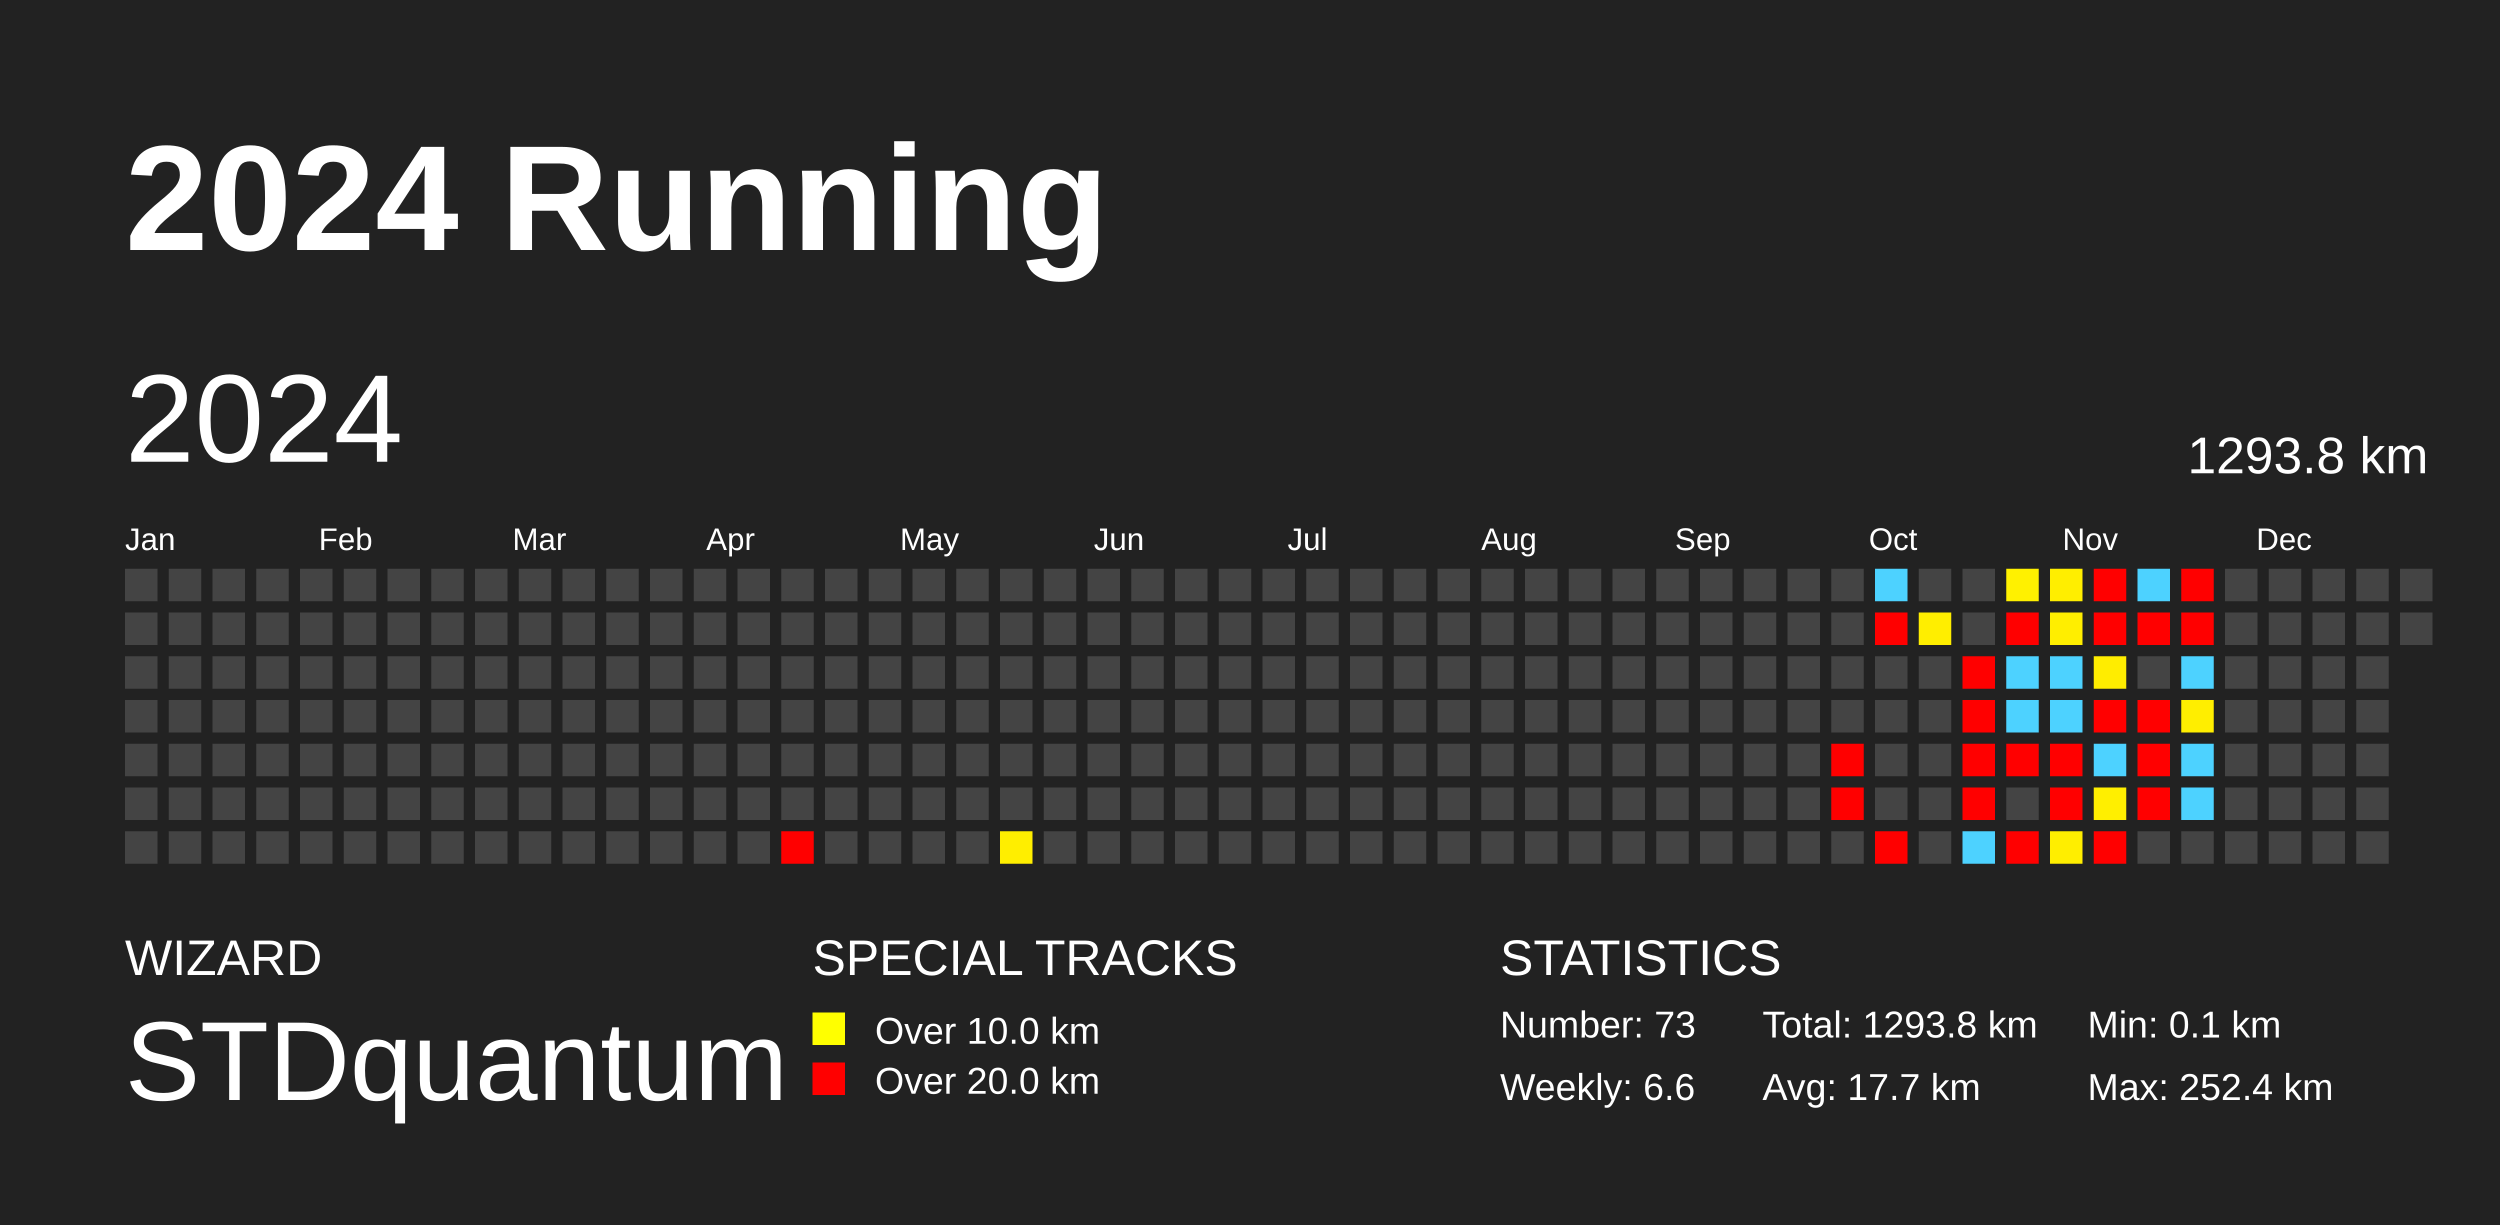
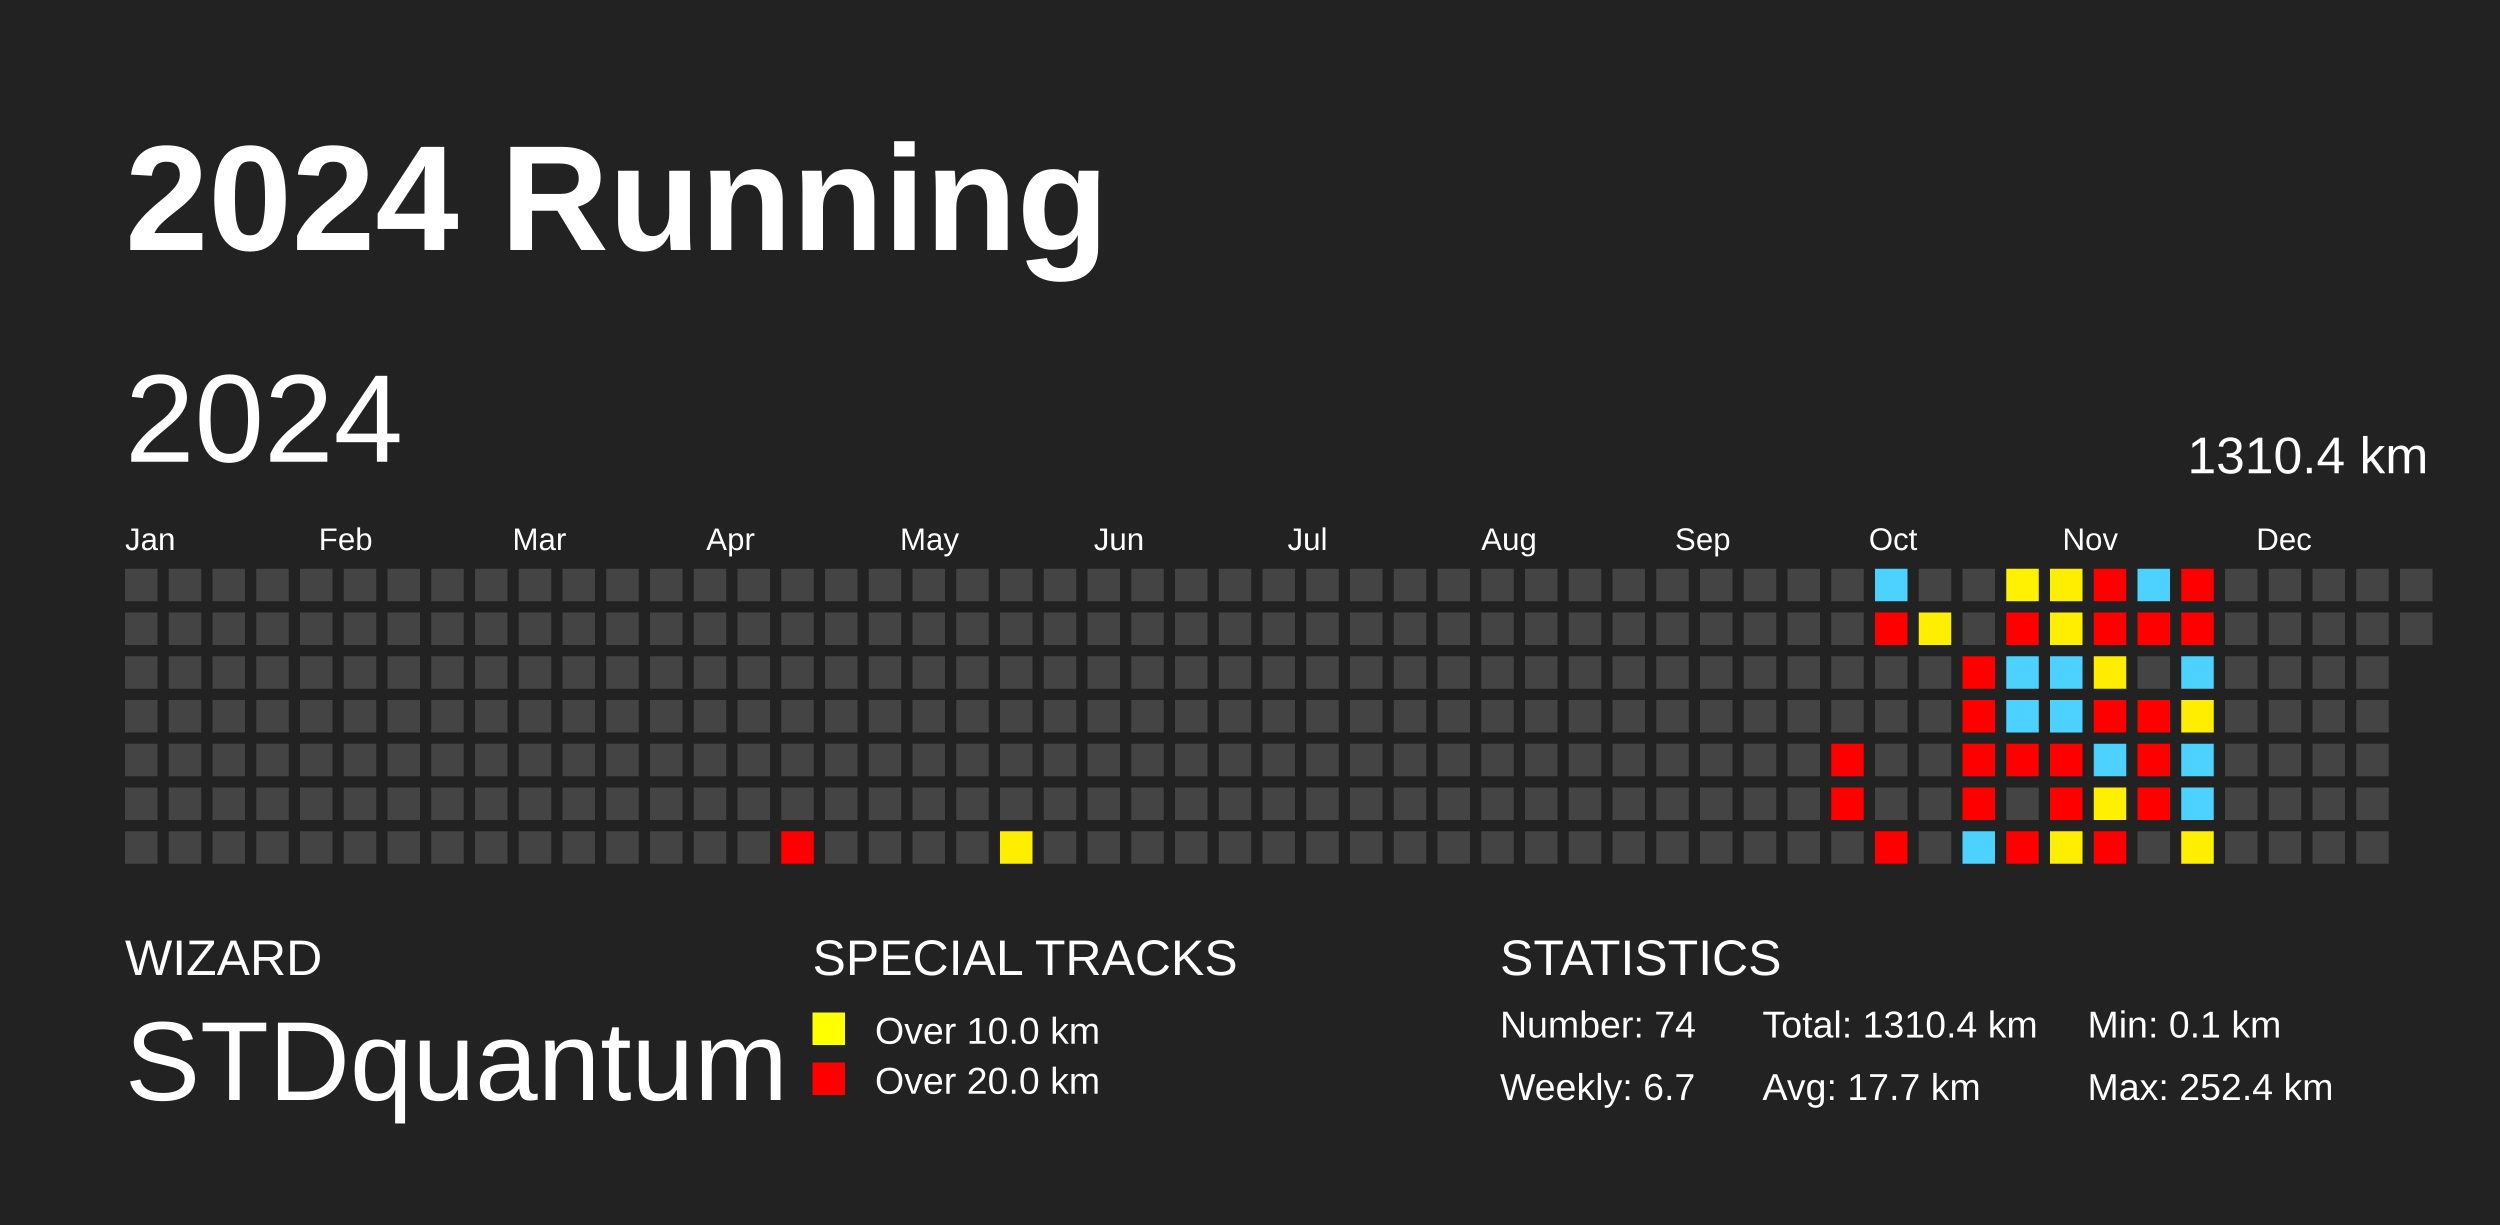
<svg xmlns="http://www.w3.org/2000/svg" baseProfile="full" height="98mm" version="1.1" viewBox="0,0,200,98" width="200mm">
  <defs />
  <rect fill="#222222" height="98" width="200" x="0" y="0" />
  <text fill="#FFFFFF" style="font-size:12px; font-family:Arial; font-weight:bold;" x="10" y="20">2024 Running</text>
  <text fill="#FFFFFF" style="font-size:4px; font-family:Arial" x="10" y="78">WIZARD</text>
  <text fill="#FFFFFF" style="font-size:9px; font-family:Arial" x="10" y="88">STDquantum</text>
  <text fill="#FFFFFF" style="font-size:4px; font-family:Arial" x="65" y="78">SPECIAL TRACKS</text>
  <rect fill="yellow" height="2.6" width="2.6" x="65" y="81" />
  <text fill="#FFFFFF" style="font-size:3px; font-family:Arial" x="70" y="83.5">Over 10.0 km</text>
  <rect fill="red" height="2.6" width="2.6" x="65" y="85" />
  <text fill="#FFFFFF" style="font-size:3px; font-family:Arial" x="70" y="87.5">Over 20.0 km</text>
  <text fill="#FFFFFF" style="font-size:4px; font-family:Arial" x="120" y="78">STATISTICS</text>
-   <text fill="#FFFFFF" style="font-size:3px; font-family:Arial" x="120" y="83">Number: 73</text>
-   <text fill="#FFFFFF" style="font-size:3px; font-family:Arial" x="120" y="88">Weekly: 6.6</text>
-   <text fill="#FFFFFF" style="font-size:3px; font-family:Arial" x="141" y="83">Total: 1293.8 km</text>
+   <text fill="#FFFFFF" style="font-size:3px; font-family:Arial" x="120" y="83">Number: 74</text>
+   <text fill="#FFFFFF" style="font-size:3px; font-family:Arial" x="120" y="88">Weekly: 6.7</text>
+   <text fill="#FFFFFF" style="font-size:3px; font-family:Arial" x="141" y="83">Total: 1310.4 km</text>
  <text fill="#FFFFFF" style="font-size:3px; font-family:Arial" x="141" y="88">Avg: 17.7 km</text>
  <text fill="#FFFFFF" style="font-size:3px; font-family:Arial" x="167" y="83">Min: 0.1 km</text>
  <text fill="#FFFFFF" style="font-size:3px; font-family:Arial" x="167" y="88">Max: 252.4 km</text>
  <text dominant-baseline="hanging" fill="#FFFFFF" style="font-size:10.0px; font-family:Arial;" x="10" y="30">2024</text>
-   <text dominant-baseline="hanging" fill="#FFFFFF" style="font-size:4.125px; font-family:Arial;" x="175" y="35">1293.8 km</text>
+   <text dominant-baseline="hanging" fill="#FFFFFF" style="font-size:4.125px; font-family:Arial;" x="175" y="35">1310.4 km</text>
  <text fill="#FFFFFF" style="font-size:2.5px; font-family:Arial" x="10.0" y="44">Jan</text>
  <text fill="#FFFFFF" style="font-size:2.5px; font-family:Arial" x="25.5" y="44">Feb</text>
  <text fill="#FFFFFF" style="font-size:2.5px; font-family:Arial" x="41.0" y="44">Mar</text>
  <text fill="#FFFFFF" style="font-size:2.5px; font-family:Arial" x="56.5" y="44">Apr</text>
  <text fill="#FFFFFF" style="font-size:2.5px; font-family:Arial" x="72.0" y="44">May</text>
  <text fill="#FFFFFF" style="font-size:2.5px; font-family:Arial" x="87.5" y="44">Jun</text>
  <text fill="#FFFFFF" style="font-size:2.5px; font-family:Arial" x="103.0" y="44">Jul</text>
  <text fill="#FFFFFF" style="font-size:2.5px; font-family:Arial" x="118.5" y="44">Aug</text>
  <text fill="#FFFFFF" style="font-size:2.5px; font-family:Arial" x="134.0" y="44">Sep</text>
  <text fill="#FFFFFF" style="font-size:2.5px; font-family:Arial" x="149.5" y="44">Oct</text>
  <text fill="#FFFFFF" style="font-size:2.5px; font-family:Arial" x="165.0" y="44">Nov</text>
  <text fill="#FFFFFF" style="font-size:2.5px; font-family:Arial" x="180.5" y="44">Dec</text>
  <rect fill="#444444" height="2.6" width="2.6" x="10.0" y="45.5" />
  <rect fill="#444444" height="2.6" width="2.6" x="10.0" y="49.0" />
  <rect fill="#444444" height="2.6" width="2.6" x="10.0" y="52.5" />
  <rect fill="#444444" height="2.6" width="2.6" x="10.0" y="56.0" />
  <rect fill="#444444" height="2.6" width="2.6" x="10.0" y="59.5" />
  <rect fill="#444444" height="2.6" width="2.6" x="10.0" y="63.0" />
  <rect fill="#444444" height="2.6" width="2.6" x="10.0" y="66.5" />
  <rect fill="#444444" height="2.6" width="2.6" x="13.5" y="45.5" />
  <rect fill="#444444" height="2.6" width="2.6" x="13.5" y="49.0" />
  <rect fill="#444444" height="2.6" width="2.6" x="13.5" y="52.5" />
  <rect fill="#444444" height="2.6" width="2.6" x="13.5" y="56.0" />
  <rect fill="#444444" height="2.6" width="2.6" x="13.5" y="59.5" />
  <rect fill="#444444" height="2.6" width="2.6" x="13.5" y="63.0" />
  <rect fill="#444444" height="2.6" width="2.6" x="13.5" y="66.5" />
  <rect fill="#444444" height="2.6" width="2.6" x="17.0" y="45.5" />
  <rect fill="#444444" height="2.6" width="2.6" x="17.0" y="49.0" />
  <rect fill="#444444" height="2.6" width="2.6" x="17.0" y="52.5" />
  <rect fill="#444444" height="2.6" width="2.6" x="17.0" y="56.0" />
  <rect fill="#444444" height="2.6" width="2.6" x="17.0" y="59.5" />
  <rect fill="#444444" height="2.6" width="2.6" x="17.0" y="63.0" />
  <rect fill="#444444" height="2.6" width="2.6" x="17.0" y="66.5" />
  <rect fill="#444444" height="2.6" width="2.6" x="20.5" y="45.5" />
  <rect fill="#444444" height="2.6" width="2.6" x="20.5" y="49.0" />
  <rect fill="#444444" height="2.6" width="2.6" x="20.5" y="52.5" />
  <rect fill="#444444" height="2.6" width="2.6" x="20.5" y="56.0" />
  <rect fill="#444444" height="2.6" width="2.6" x="20.5" y="59.5" />
  <rect fill="#444444" height="2.6" width="2.6" x="20.5" y="63.0" />
  <rect fill="#444444" height="2.6" width="2.6" x="20.5" y="66.5" />
  <rect fill="#444444" height="2.6" width="2.6" x="24.0" y="45.5" />
  <rect fill="#444444" height="2.6" width="2.6" x="24.0" y="49.0" />
  <rect fill="#444444" height="2.6" width="2.6" x="24.0" y="52.5" />
  <rect fill="#444444" height="2.6" width="2.6" x="24.0" y="56.0" />
  <rect fill="#444444" height="2.6" width="2.6" x="24.0" y="59.5" />
  <rect fill="#444444" height="2.6" width="2.6" x="24.0" y="63.0" />
  <rect fill="#444444" height="2.6" width="2.6" x="24.0" y="66.5" />
  <rect fill="#444444" height="2.6" width="2.6" x="27.5" y="45.5" />
  <rect fill="#444444" height="2.6" width="2.6" x="27.5" y="49.0" />
  <rect fill="#444444" height="2.6" width="2.6" x="27.5" y="52.5" />
  <rect fill="#444444" height="2.6" width="2.6" x="27.5" y="56.0" />
  <rect fill="#444444" height="2.6" width="2.6" x="27.5" y="59.5" />
  <rect fill="#444444" height="2.6" width="2.6" x="27.5" y="63.0" />
  <rect fill="#444444" height="2.6" width="2.6" x="27.5" y="66.5" />
  <rect fill="#444444" height="2.6" width="2.6" x="31.0" y="45.5" />
  <rect fill="#444444" height="2.6" width="2.6" x="31.0" y="49.0" />
  <rect fill="#444444" height="2.6" width="2.6" x="31.0" y="52.5" />
  <rect fill="#444444" height="2.6" width="2.6" x="31.0" y="56.0" />
  <rect fill="#444444" height="2.6" width="2.6" x="31.0" y="59.5" />
  <rect fill="#444444" height="2.6" width="2.6" x="31.0" y="63.0" />
  <rect fill="#444444" height="2.6" width="2.6" x="31.0" y="66.5" />
  <rect fill="#444444" height="2.6" width="2.6" x="34.5" y="45.5" />
  <rect fill="#444444" height="2.6" width="2.6" x="34.5" y="49.0" />
  <rect fill="#444444" height="2.6" width="2.6" x="34.5" y="52.5" />
  <rect fill="#444444" height="2.6" width="2.6" x="34.5" y="56.0" />
  <rect fill="#444444" height="2.6" width="2.6" x="34.5" y="59.5" />
  <rect fill="#444444" height="2.6" width="2.6" x="34.5" y="63.0" />
  <rect fill="#444444" height="2.6" width="2.6" x="34.5" y="66.5" />
  <rect fill="#444444" height="2.6" width="2.6" x="38.0" y="45.5" />
  <rect fill="#444444" height="2.6" width="2.6" x="38.0" y="49.0" />
  <rect fill="#444444" height="2.6" width="2.6" x="38.0" y="52.5" />
  <rect fill="#444444" height="2.6" width="2.6" x="38.0" y="56.0" />
  <rect fill="#444444" height="2.6" width="2.6" x="38.0" y="59.5" />
  <rect fill="#444444" height="2.6" width="2.6" x="38.0" y="63.0" />
  <rect fill="#444444" height="2.6" width="2.6" x="38.0" y="66.5" />
  <rect fill="#444444" height="2.6" width="2.6" x="41.5" y="45.5" />
  <rect fill="#444444" height="2.6" width="2.6" x="41.5" y="49.0" />
  <rect fill="#444444" height="2.6" width="2.6" x="41.5" y="52.5" />
  <rect fill="#444444" height="2.6" width="2.6" x="41.5" y="56.0" />
  <rect fill="#444444" height="2.6" width="2.6" x="41.5" y="59.5" />
  <rect fill="#444444" height="2.6" width="2.6" x="41.5" y="63.0" />
  <rect fill="#444444" height="2.6" width="2.6" x="41.5" y="66.5" />
  <rect fill="#444444" height="2.6" width="2.6" x="45.0" y="45.5" />
  <rect fill="#444444" height="2.6" width="2.6" x="45.0" y="49.0" />
  <rect fill="#444444" height="2.6" width="2.6" x="45.0" y="52.5" />
  <rect fill="#444444" height="2.6" width="2.6" x="45.0" y="56.0" />
  <rect fill="#444444" height="2.6" width="2.6" x="45.0" y="59.5" />
  <rect fill="#444444" height="2.6" width="2.6" x="45.0" y="63.0" />
  <rect fill="#444444" height="2.6" width="2.6" x="45.0" y="66.5" />
  <rect fill="#444444" height="2.6" width="2.6" x="48.5" y="45.5" />
  <rect fill="#444444" height="2.6" width="2.6" x="48.5" y="49.0" />
  <rect fill="#444444" height="2.6" width="2.6" x="48.5" y="52.5" />
  <rect fill="#444444" height="2.6" width="2.6" x="48.5" y="56.0" />
  <rect fill="#444444" height="2.6" width="2.6" x="48.5" y="59.5" />
  <rect fill="#444444" height="2.6" width="2.6" x="48.5" y="63.0" />
  <rect fill="#444444" height="2.6" width="2.6" x="48.5" y="66.5" />
  <rect fill="#444444" height="2.6" width="2.6" x="52.0" y="45.5" />
  <rect fill="#444444" height="2.6" width="2.6" x="52.0" y="49.0" />
  <rect fill="#444444" height="2.6" width="2.6" x="52.0" y="52.5" />
  <rect fill="#444444" height="2.6" width="2.6" x="52.0" y="56.0" />
  <rect fill="#444444" height="2.6" width="2.6" x="52.0" y="59.5" />
  <rect fill="#444444" height="2.6" width="2.6" x="52.0" y="63.0" />
  <rect fill="#444444" height="2.6" width="2.6" x="52.0" y="66.5" />
  <rect fill="#444444" height="2.6" width="2.6" x="55.5" y="45.5" />
  <rect fill="#444444" height="2.6" width="2.6" x="55.5" y="49.0" />
  <rect fill="#444444" height="2.6" width="2.6" x="55.5" y="52.5" />
  <rect fill="#444444" height="2.6" width="2.6" x="55.5" y="56.0" />
  <rect fill="#444444" height="2.6" width="2.6" x="55.5" y="59.5" />
  <rect fill="#444444" height="2.6" width="2.6" x="55.5" y="63.0" />
  <rect fill="#444444" height="2.6" width="2.6" x="55.5" y="66.5" />
  <rect fill="#444444" height="2.6" width="2.6" x="59.0" y="45.5" />
  <rect fill="#444444" height="2.6" width="2.6" x="59.0" y="49.0" />
  <rect fill="#444444" height="2.6" width="2.6" x="59.0" y="52.5" />
  <rect fill="#444444" height="2.6" width="2.6" x="59.0" y="56.0" />
  <rect fill="#444444" height="2.6" width="2.6" x="59.0" y="59.5" />
  <rect fill="#444444" height="2.6" width="2.6" x="59.0" y="63.0" />
  <rect fill="#444444" height="2.6" width="2.6" x="59.0" y="66.5" />
  <rect fill="#444444" height="2.6" width="2.6" x="62.5" y="45.5" />
  <rect fill="#444444" height="2.6" width="2.6" x="62.5" y="49.0" />
  <rect fill="#444444" height="2.6" width="2.6" x="62.5" y="52.5" />
  <rect fill="#444444" height="2.6" width="2.6" x="62.5" y="56.0" />
  <rect fill="#444444" height="2.6" width="2.6" x="62.5" y="59.5" />
  <rect fill="#444444" height="2.6" width="2.6" x="62.5" y="63.0" />
  <rect fill="red" height="2.6" width="2.6" x="62.5" y="66.5" />
  <rect fill="#444444" height="2.6" width="2.6" x="66.0" y="45.5" />
  <rect fill="#444444" height="2.6" width="2.6" x="66.0" y="49.0" />
  <rect fill="#444444" height="2.6" width="2.6" x="66.0" y="52.5" />
  <rect fill="#444444" height="2.6" width="2.6" x="66.0" y="56.0" />
  <rect fill="#444444" height="2.6" width="2.6" x="66.0" y="59.5" />
  <rect fill="#444444" height="2.6" width="2.6" x="66.0" y="63.0" />
  <rect fill="#444444" height="2.6" width="2.6" x="66.0" y="66.5" />
  <rect fill="#444444" height="2.6" width="2.6" x="69.5" y="45.5" />
  <rect fill="#444444" height="2.6" width="2.6" x="69.5" y="49.0" />
  <rect fill="#444444" height="2.6" width="2.6" x="69.5" y="52.5" />
  <rect fill="#444444" height="2.6" width="2.6" x="69.5" y="56.0" />
  <rect fill="#444444" height="2.6" width="2.6" x="69.5" y="59.5" />
  <rect fill="#444444" height="2.6" width="2.6" x="69.5" y="63.0" />
  <rect fill="#444444" height="2.6" width="2.6" x="69.5" y="66.5" />
  <rect fill="#444444" height="2.6" width="2.6" x="73.0" y="45.5" />
  <rect fill="#444444" height="2.6" width="2.6" x="73.0" y="49.0" />
  <rect fill="#444444" height="2.6" width="2.6" x="73.0" y="52.5" />
  <rect fill="#444444" height="2.6" width="2.6" x="73.0" y="56.0" />
  <rect fill="#444444" height="2.6" width="2.6" x="73.0" y="59.5" />
  <rect fill="#444444" height="2.6" width="2.6" x="73.0" y="63.0" />
  <rect fill="#444444" height="2.6" width="2.6" x="73.0" y="66.5" />
  <rect fill="#444444" height="2.6" width="2.6" x="76.5" y="45.5" />
  <rect fill="#444444" height="2.6" width="2.6" x="76.5" y="49.0" />
  <rect fill="#444444" height="2.6" width="2.6" x="76.5" y="52.5" />
  <rect fill="#444444" height="2.6" width="2.6" x="76.5" y="56.0" />
  <rect fill="#444444" height="2.6" width="2.6" x="76.5" y="59.5" />
  <rect fill="#444444" height="2.6" width="2.6" x="76.5" y="63.0" />
  <rect fill="#444444" height="2.6" width="2.6" x="76.5" y="66.5" />
  <rect fill="#444444" height="2.6" width="2.6" x="80.0" y="45.5" />
  <rect fill="#444444" height="2.6" width="2.6" x="80.0" y="49.0" />
  <rect fill="#444444" height="2.6" width="2.6" x="80.0" y="52.5" />
  <rect fill="#444444" height="2.6" width="2.6" x="80.0" y="56.0" />
  <rect fill="#444444" height="2.6" width="2.6" x="80.0" y="59.5" />
  <rect fill="#444444" height="2.6" width="2.6" x="80.0" y="63.0" />
  <rect fill="#ffee00" height="2.6" width="2.6" x="80.0" y="66.5" />
  <rect fill="#444444" height="2.6" width="2.6" x="83.5" y="45.5" />
  <rect fill="#444444" height="2.6" width="2.6" x="83.5" y="49.0" />
  <rect fill="#444444" height="2.6" width="2.6" x="83.5" y="52.5" />
  <rect fill="#444444" height="2.6" width="2.6" x="83.5" y="56.0" />
  <rect fill="#444444" height="2.6" width="2.6" x="83.5" y="59.5" />
  <rect fill="#444444" height="2.6" width="2.6" x="83.5" y="63.0" />
  <rect fill="#444444" height="2.6" width="2.6" x="83.5" y="66.5" />
  <rect fill="#444444" height="2.6" width="2.6" x="87.0" y="45.5" />
  <rect fill="#444444" height="2.6" width="2.6" x="87.0" y="49.0" />
  <rect fill="#444444" height="2.6" width="2.6" x="87.0" y="52.5" />
  <rect fill="#444444" height="2.6" width="2.6" x="87.0" y="56.0" />
  <rect fill="#444444" height="2.6" width="2.6" x="87.0" y="59.5" />
  <rect fill="#444444" height="2.6" width="2.6" x="87.0" y="63.0" />
  <rect fill="#444444" height="2.6" width="2.6" x="87.0" y="66.5" />
  <rect fill="#444444" height="2.6" width="2.6" x="90.5" y="45.5" />
  <rect fill="#444444" height="2.6" width="2.6" x="90.5" y="49.0" />
  <rect fill="#444444" height="2.6" width="2.6" x="90.5" y="52.5" />
  <rect fill="#444444" height="2.6" width="2.6" x="90.5" y="56.0" />
  <rect fill="#444444" height="2.6" width="2.6" x="90.5" y="59.5" />
  <rect fill="#444444" height="2.6" width="2.6" x="90.5" y="63.0" />
  <rect fill="#444444" height="2.6" width="2.6" x="90.5" y="66.5" />
  <rect fill="#444444" height="2.6" width="2.6" x="94.0" y="45.5" />
  <rect fill="#444444" height="2.6" width="2.6" x="94.0" y="49.0" />
  <rect fill="#444444" height="2.6" width="2.6" x="94.0" y="52.5" />
  <rect fill="#444444" height="2.6" width="2.6" x="94.0" y="56.0" />
  <rect fill="#444444" height="2.6" width="2.6" x="94.0" y="59.5" />
  <rect fill="#444444" height="2.6" width="2.6" x="94.0" y="63.0" />
  <rect fill="#444444" height="2.6" width="2.6" x="94.0" y="66.5" />
  <rect fill="#444444" height="2.6" width="2.6" x="97.5" y="45.5" />
  <rect fill="#444444" height="2.6" width="2.6" x="97.5" y="49.0" />
  <rect fill="#444444" height="2.6" width="2.6" x="97.5" y="52.5" />
  <rect fill="#444444" height="2.6" width="2.6" x="97.5" y="56.0" />
  <rect fill="#444444" height="2.6" width="2.6" x="97.5" y="59.5" />
  <rect fill="#444444" height="2.6" width="2.6" x="97.5" y="63.0" />
  <rect fill="#444444" height="2.6" width="2.6" x="97.5" y="66.5" />
  <rect fill="#444444" height="2.6" width="2.6" x="101.0" y="45.5" />
  <rect fill="#444444" height="2.6" width="2.6" x="101.0" y="49.0" />
  <rect fill="#444444" height="2.6" width="2.6" x="101.0" y="52.5" />
  <rect fill="#444444" height="2.6" width="2.6" x="101.0" y="56.0" />
  <rect fill="#444444" height="2.6" width="2.6" x="101.0" y="59.5" />
  <rect fill="#444444" height="2.6" width="2.6" x="101.0" y="63.0" />
  <rect fill="#444444" height="2.6" width="2.6" x="101.0" y="66.5" />
  <rect fill="#444444" height="2.6" width="2.6" x="104.5" y="45.5" />
  <rect fill="#444444" height="2.6" width="2.6" x="104.5" y="49.0" />
  <rect fill="#444444" height="2.6" width="2.6" x="104.5" y="52.5" />
  <rect fill="#444444" height="2.6" width="2.6" x="104.5" y="56.0" />
  <rect fill="#444444" height="2.6" width="2.6" x="104.5" y="59.5" />
  <rect fill="#444444" height="2.6" width="2.6" x="104.5" y="63.0" />
  <rect fill="#444444" height="2.6" width="2.6" x="104.5" y="66.5" />
  <rect fill="#444444" height="2.6" width="2.6" x="108.0" y="45.5" />
  <rect fill="#444444" height="2.6" width="2.6" x="108.0" y="49.0" />
  <rect fill="#444444" height="2.6" width="2.6" x="108.0" y="52.5" />
  <rect fill="#444444" height="2.6" width="2.6" x="108.0" y="56.0" />
  <rect fill="#444444" height="2.6" width="2.6" x="108.0" y="59.5" />
  <rect fill="#444444" height="2.6" width="2.6" x="108.0" y="63.0" />
  <rect fill="#444444" height="2.6" width="2.6" x="108.0" y="66.5" />
  <rect fill="#444444" height="2.6" width="2.6" x="111.5" y="45.5" />
  <rect fill="#444444" height="2.6" width="2.6" x="111.5" y="49.0" />
  <rect fill="#444444" height="2.6" width="2.6" x="111.5" y="52.5" />
  <rect fill="#444444" height="2.6" width="2.6" x="111.5" y="56.0" />
  <rect fill="#444444" height="2.6" width="2.6" x="111.5" y="59.5" />
  <rect fill="#444444" height="2.6" width="2.6" x="111.5" y="63.0" />
  <rect fill="#444444" height="2.6" width="2.6" x="111.5" y="66.5" />
  <rect fill="#444444" height="2.6" width="2.6" x="115.0" y="45.5" />
  <rect fill="#444444" height="2.6" width="2.6" x="115.0" y="49.0" />
  <rect fill="#444444" height="2.6" width="2.6" x="115.0" y="52.5" />
  <rect fill="#444444" height="2.6" width="2.6" x="115.0" y="56.0" />
  <rect fill="#444444" height="2.6" width="2.6" x="115.0" y="59.5" />
  <rect fill="#444444" height="2.6" width="2.6" x="115.0" y="63.0" />
  <rect fill="#444444" height="2.6" width="2.6" x="115.0" y="66.5" />
  <rect fill="#444444" height="2.6" width="2.6" x="118.5" y="45.5" />
  <rect fill="#444444" height="2.6" width="2.6" x="118.5" y="49.0" />
  <rect fill="#444444" height="2.6" width="2.6" x="118.5" y="52.5" />
  <rect fill="#444444" height="2.6" width="2.6" x="118.5" y="56.0" />
  <rect fill="#444444" height="2.6" width="2.6" x="118.5" y="59.5" />
  <rect fill="#444444" height="2.6" width="2.6" x="118.5" y="63.0" />
  <rect fill="#444444" height="2.6" width="2.6" x="118.5" y="66.5" />
  <rect fill="#444444" height="2.6" width="2.6" x="122.0" y="45.5" />
  <rect fill="#444444" height="2.6" width="2.6" x="122.0" y="49.0" />
  <rect fill="#444444" height="2.6" width="2.6" x="122.0" y="52.5" />
  <rect fill="#444444" height="2.6" width="2.6" x="122.0" y="56.0" />
  <rect fill="#444444" height="2.6" width="2.6" x="122.0" y="59.5" />
  <rect fill="#444444" height="2.6" width="2.6" x="122.0" y="63.0" />
  <rect fill="#444444" height="2.6" width="2.6" x="122.0" y="66.5" />
  <rect fill="#444444" height="2.6" width="2.6" x="125.5" y="45.5" />
  <rect fill="#444444" height="2.6" width="2.6" x="125.5" y="49.0" />
  <rect fill="#444444" height="2.6" width="2.6" x="125.5" y="52.5" />
  <rect fill="#444444" height="2.6" width="2.6" x="125.5" y="56.0" />
  <rect fill="#444444" height="2.6" width="2.6" x="125.5" y="59.5" />
  <rect fill="#444444" height="2.6" width="2.6" x="125.5" y="63.0" />
  <rect fill="#444444" height="2.6" width="2.6" x="125.5" y="66.5" />
  <rect fill="#444444" height="2.6" width="2.6" x="129.0" y="45.5" />
  <rect fill="#444444" height="2.6" width="2.6" x="129.0" y="49.0" />
  <rect fill="#444444" height="2.6" width="2.6" x="129.0" y="52.5" />
  <rect fill="#444444" height="2.6" width="2.6" x="129.0" y="56.0" />
  <rect fill="#444444" height="2.6" width="2.6" x="129.0" y="59.5" />
  <rect fill="#444444" height="2.6" width="2.6" x="129.0" y="63.0" />
  <rect fill="#444444" height="2.6" width="2.6" x="129.0" y="66.5" />
  <rect fill="#444444" height="2.6" width="2.6" x="132.5" y="45.5" />
  <rect fill="#444444" height="2.6" width="2.6" x="132.5" y="49.0" />
  <rect fill="#444444" height="2.6" width="2.6" x="132.5" y="52.5" />
  <rect fill="#444444" height="2.6" width="2.6" x="132.5" y="56.0" />
  <rect fill="#444444" height="2.6" width="2.6" x="132.5" y="59.5" />
  <rect fill="#444444" height="2.6" width="2.6" x="132.5" y="63.0" />
  <rect fill="#444444" height="2.6" width="2.6" x="132.5" y="66.5" />
  <rect fill="#444444" height="2.6" width="2.6" x="136.0" y="45.5" />
  <rect fill="#444444" height="2.6" width="2.6" x="136.0" y="49.0" />
  <rect fill="#444444" height="2.6" width="2.6" x="136.0" y="52.5" />
  <rect fill="#444444" height="2.6" width="2.6" x="136.0" y="56.0" />
  <rect fill="#444444" height="2.6" width="2.6" x="136.0" y="59.5" />
  <rect fill="#444444" height="2.6" width="2.6" x="136.0" y="63.0" />
  <rect fill="#444444" height="2.6" width="2.6" x="136.0" y="66.5" />
  <rect fill="#444444" height="2.6" width="2.6" x="139.5" y="45.5" />
  <rect fill="#444444" height="2.6" width="2.6" x="139.5" y="49.0" />
  <rect fill="#444444" height="2.6" width="2.6" x="139.5" y="52.5" />
  <rect fill="#444444" height="2.6" width="2.6" x="139.5" y="56.0" />
  <rect fill="#444444" height="2.6" width="2.6" x="139.5" y="59.5" />
  <rect fill="#444444" height="2.6" width="2.6" x="139.5" y="63.0" />
  <rect fill="#444444" height="2.6" width="2.6" x="139.5" y="66.5" />
  <rect fill="#444444" height="2.6" width="2.6" x="143.0" y="45.5" />
  <rect fill="#444444" height="2.6" width="2.6" x="143.0" y="49.0" />
  <rect fill="#444444" height="2.6" width="2.6" x="143.0" y="52.5" />
  <rect fill="#444444" height="2.6" width="2.6" x="143.0" y="56.0" />
  <rect fill="#444444" height="2.6" width="2.6" x="143.0" y="59.5" />
  <rect fill="#444444" height="2.6" width="2.6" x="143.0" y="63.0" />
  <rect fill="#444444" height="2.6" width="2.6" x="143.0" y="66.5" />
  <rect fill="#444444" height="2.6" width="2.6" x="146.5" y="45.5" />
  <rect fill="#444444" height="2.6" width="2.6" x="146.5" y="49.0" />
  <rect fill="#444444" height="2.6" width="2.6" x="146.5" y="52.5" />
  <rect fill="#444444" height="2.6" width="2.6" x="146.5" y="56.0" />
  <rect fill="red" height="2.6" width="2.6" x="146.5" y="59.5" />
  <rect fill="red" height="2.6" width="2.6" x="146.5" y="63.0" />
  <rect fill="#444444" height="2.6" width="2.6" x="146.5" y="66.5" />
  <rect fill="#4dd2ff" height="2.6" width="2.6" x="150.0" y="45.5" />
  <rect fill="red" height="2.6" width="2.6" x="150.0" y="49.0" />
  <rect fill="#444444" height="2.6" width="2.6" x="150.0" y="52.5" />
  <rect fill="#444444" height="2.6" width="2.6" x="150.0" y="56.0" />
  <rect fill="#444444" height="2.6" width="2.6" x="150.0" y="59.5" />
  <rect fill="#444444" height="2.6" width="2.6" x="150.0" y="63.0" />
  <rect fill="red" height="2.6" width="2.6" x="150.0" y="66.5" />
  <rect fill="#444444" height="2.6" width="2.6" x="153.5" y="45.5" />
  <rect fill="#ffee00" height="2.6" width="2.6" x="153.5" y="49.0" />
  <rect fill="#444444" height="2.6" width="2.6" x="153.5" y="52.5" />
  <rect fill="#444444" height="2.6" width="2.6" x="153.5" y="56.0" />
  <rect fill="#444444" height="2.6" width="2.6" x="153.5" y="59.5" />
  <rect fill="#444444" height="2.6" width="2.6" x="153.5" y="63.0" />
  <rect fill="#444444" height="2.6" width="2.6" x="153.5" y="66.5" />
  <rect fill="#444444" height="2.6" width="2.6" x="157.0" y="45.5" />
  <rect fill="#444444" height="2.6" width="2.6" x="157.0" y="49.0" />
  <rect fill="red" height="2.6" width="2.6" x="157.0" y="52.5" />
  <rect fill="red" height="2.6" width="2.6" x="157.0" y="56.0" />
  <rect fill="red" height="2.6" width="2.6" x="157.0" y="59.5" />
  <rect fill="red" height="2.6" width="2.6" x="157.0" y="63.0" />
  <rect fill="#4dd2ff" height="2.6" width="2.6" x="157.0" y="66.5" />
  <rect fill="#fff100" height="2.6" width="2.6" x="160.5" y="45.5" />
  <rect fill="red" height="2.6" width="2.6" x="160.5" y="49.0" />
  <rect fill="#4dd2ff" height="2.6" width="2.6" x="160.5" y="52.5" />
  <rect fill="#4dd2ff" height="2.6" width="2.6" x="160.5" y="56.0" />
  <rect fill="red" height="2.6" width="2.6" x="160.5" y="59.5" />
  <rect fill="#444444" height="2.6" width="2.6" x="160.5" y="63.0" />
  <rect fill="red" height="2.6" width="2.6" x="160.5" y="66.5" />
  <rect fill="#ffee00" height="2.6" width="2.6" x="164.0" y="45.5" />
  <rect fill="#ffee00" height="2.6" width="2.6" x="164.0" y="49.0" />
  <rect fill="#4dd2ff" height="2.6" width="2.6" x="164.0" y="52.5" />
  <rect fill="#4dd2ff" height="2.6" width="2.6" x="164.0" y="56.0" />
  <rect fill="red" height="2.6" width="2.6" x="164.0" y="59.5" />
  <rect fill="red" height="2.6" width="2.6" x="164.0" y="63.0" />
  <rect fill="#ffee00" height="2.6" width="2.6" x="164.0" y="66.5" />
  <rect fill="red" height="2.6" width="2.6" x="167.5" y="45.5" />
  <rect fill="red" height="2.6" width="2.6" x="167.5" y="49.0" />
  <rect fill="#ffed00" height="2.6" width="2.6" x="167.5" y="52.5" />
  <rect fill="red" height="2.6" width="2.6" x="167.5" y="56.0" />
  <rect fill="#4dd2ff" height="2.6" width="2.6" x="167.5" y="59.5" />
  <rect fill="#ffef00" height="2.6" width="2.6" x="167.5" y="63.0" />
  <rect fill="red" height="2.6" width="2.6" x="167.5" y="66.5" />
  <rect fill="#4dd2ff" height="2.6" width="2.6" x="171.0" y="45.5" />
  <rect fill="red" height="2.6" width="2.6" x="171.0" y="49.0" />
  <rect fill="#444444" height="2.6" width="2.6" x="171.0" y="52.5" />
  <rect fill="red" height="2.6" width="2.6" x="171.0" y="56.0" />
  <rect fill="red" height="2.6" width="2.6" x="171.0" y="59.5" />
  <rect fill="red" height="2.6" width="2.6" x="171.0" y="63.0" />
  <rect fill="#444444" height="2.6" width="2.6" x="171.0" y="66.5" />
  <rect fill="red" height="2.6" width="2.6" x="174.5" y="45.5" />
  <rect fill="red" height="2.6" width="2.6" x="174.5" y="49.0" />
  <rect fill="#4dd2ff" height="2.6" width="2.6" x="174.5" y="52.5" />
  <rect fill="#ffee00" height="2.6" width="2.6" x="174.5" y="56.0" />
  <rect fill="#4dd2ff" height="2.6" width="2.6" x="174.5" y="59.5" />
  <rect fill="#4dd2ff" height="2.6" width="2.6" x="174.5" y="63.0" />
-   <rect fill="#444444" height="2.6" width="2.6" x="174.5" y="66.5" />
+   <rect fill="#fff000" height="2.6" width="2.6" x="174.5" y="66.5" />
  <rect fill="#444444" height="2.6" width="2.6" x="178.0" y="45.5" />
  <rect fill="#444444" height="2.6" width="2.6" x="178.0" y="49.0" />
  <rect fill="#444444" height="2.6" width="2.6" x="178.0" y="52.5" />
  <rect fill="#444444" height="2.6" width="2.6" x="178.0" y="56.0" />
  <rect fill="#444444" height="2.6" width="2.6" x="178.0" y="59.5" />
  <rect fill="#444444" height="2.6" width="2.6" x="178.0" y="63.0" />
  <rect fill="#444444" height="2.6" width="2.6" x="178.0" y="66.5" />
  <rect fill="#444444" height="2.6" width="2.6" x="181.5" y="45.5" />
  <rect fill="#444444" height="2.6" width="2.6" x="181.5" y="49.0" />
  <rect fill="#444444" height="2.6" width="2.6" x="181.5" y="52.5" />
  <rect fill="#444444" height="2.6" width="2.6" x="181.5" y="56.0" />
  <rect fill="#444444" height="2.6" width="2.6" x="181.5" y="59.5" />
  <rect fill="#444444" height="2.6" width="2.6" x="181.5" y="63.0" />
  <rect fill="#444444" height="2.6" width="2.6" x="181.5" y="66.5" />
  <rect fill="#444444" height="2.6" width="2.6" x="185.0" y="45.5" />
  <rect fill="#444444" height="2.6" width="2.6" x="185.0" y="49.0" />
  <rect fill="#444444" height="2.6" width="2.6" x="185.0" y="52.5" />
  <rect fill="#444444" height="2.6" width="2.6" x="185.0" y="56.0" />
  <rect fill="#444444" height="2.6" width="2.6" x="185.0" y="59.5" />
  <rect fill="#444444" height="2.6" width="2.6" x="185.0" y="63.0" />
  <rect fill="#444444" height="2.6" width="2.6" x="185.0" y="66.5" />
  <rect fill="#444444" height="2.6" width="2.6" x="188.5" y="45.5" />
  <rect fill="#444444" height="2.6" width="2.6" x="188.5" y="49.0" />
  <rect fill="#444444" height="2.6" width="2.6" x="188.5" y="52.5" />
  <rect fill="#444444" height="2.6" width="2.6" x="188.5" y="56.0" />
  <rect fill="#444444" height="2.6" width="2.6" x="188.5" y="59.5" />
  <rect fill="#444444" height="2.6" width="2.6" x="188.5" y="63.0" />
  <rect fill="#444444" height="2.6" width="2.6" x="188.5" y="66.5" />
  <rect fill="#444444" height="2.6" width="2.6" x="192.0" y="45.5" />
  <rect fill="#444444" height="2.6" width="2.6" x="192.0" y="49.0" />
</svg>
